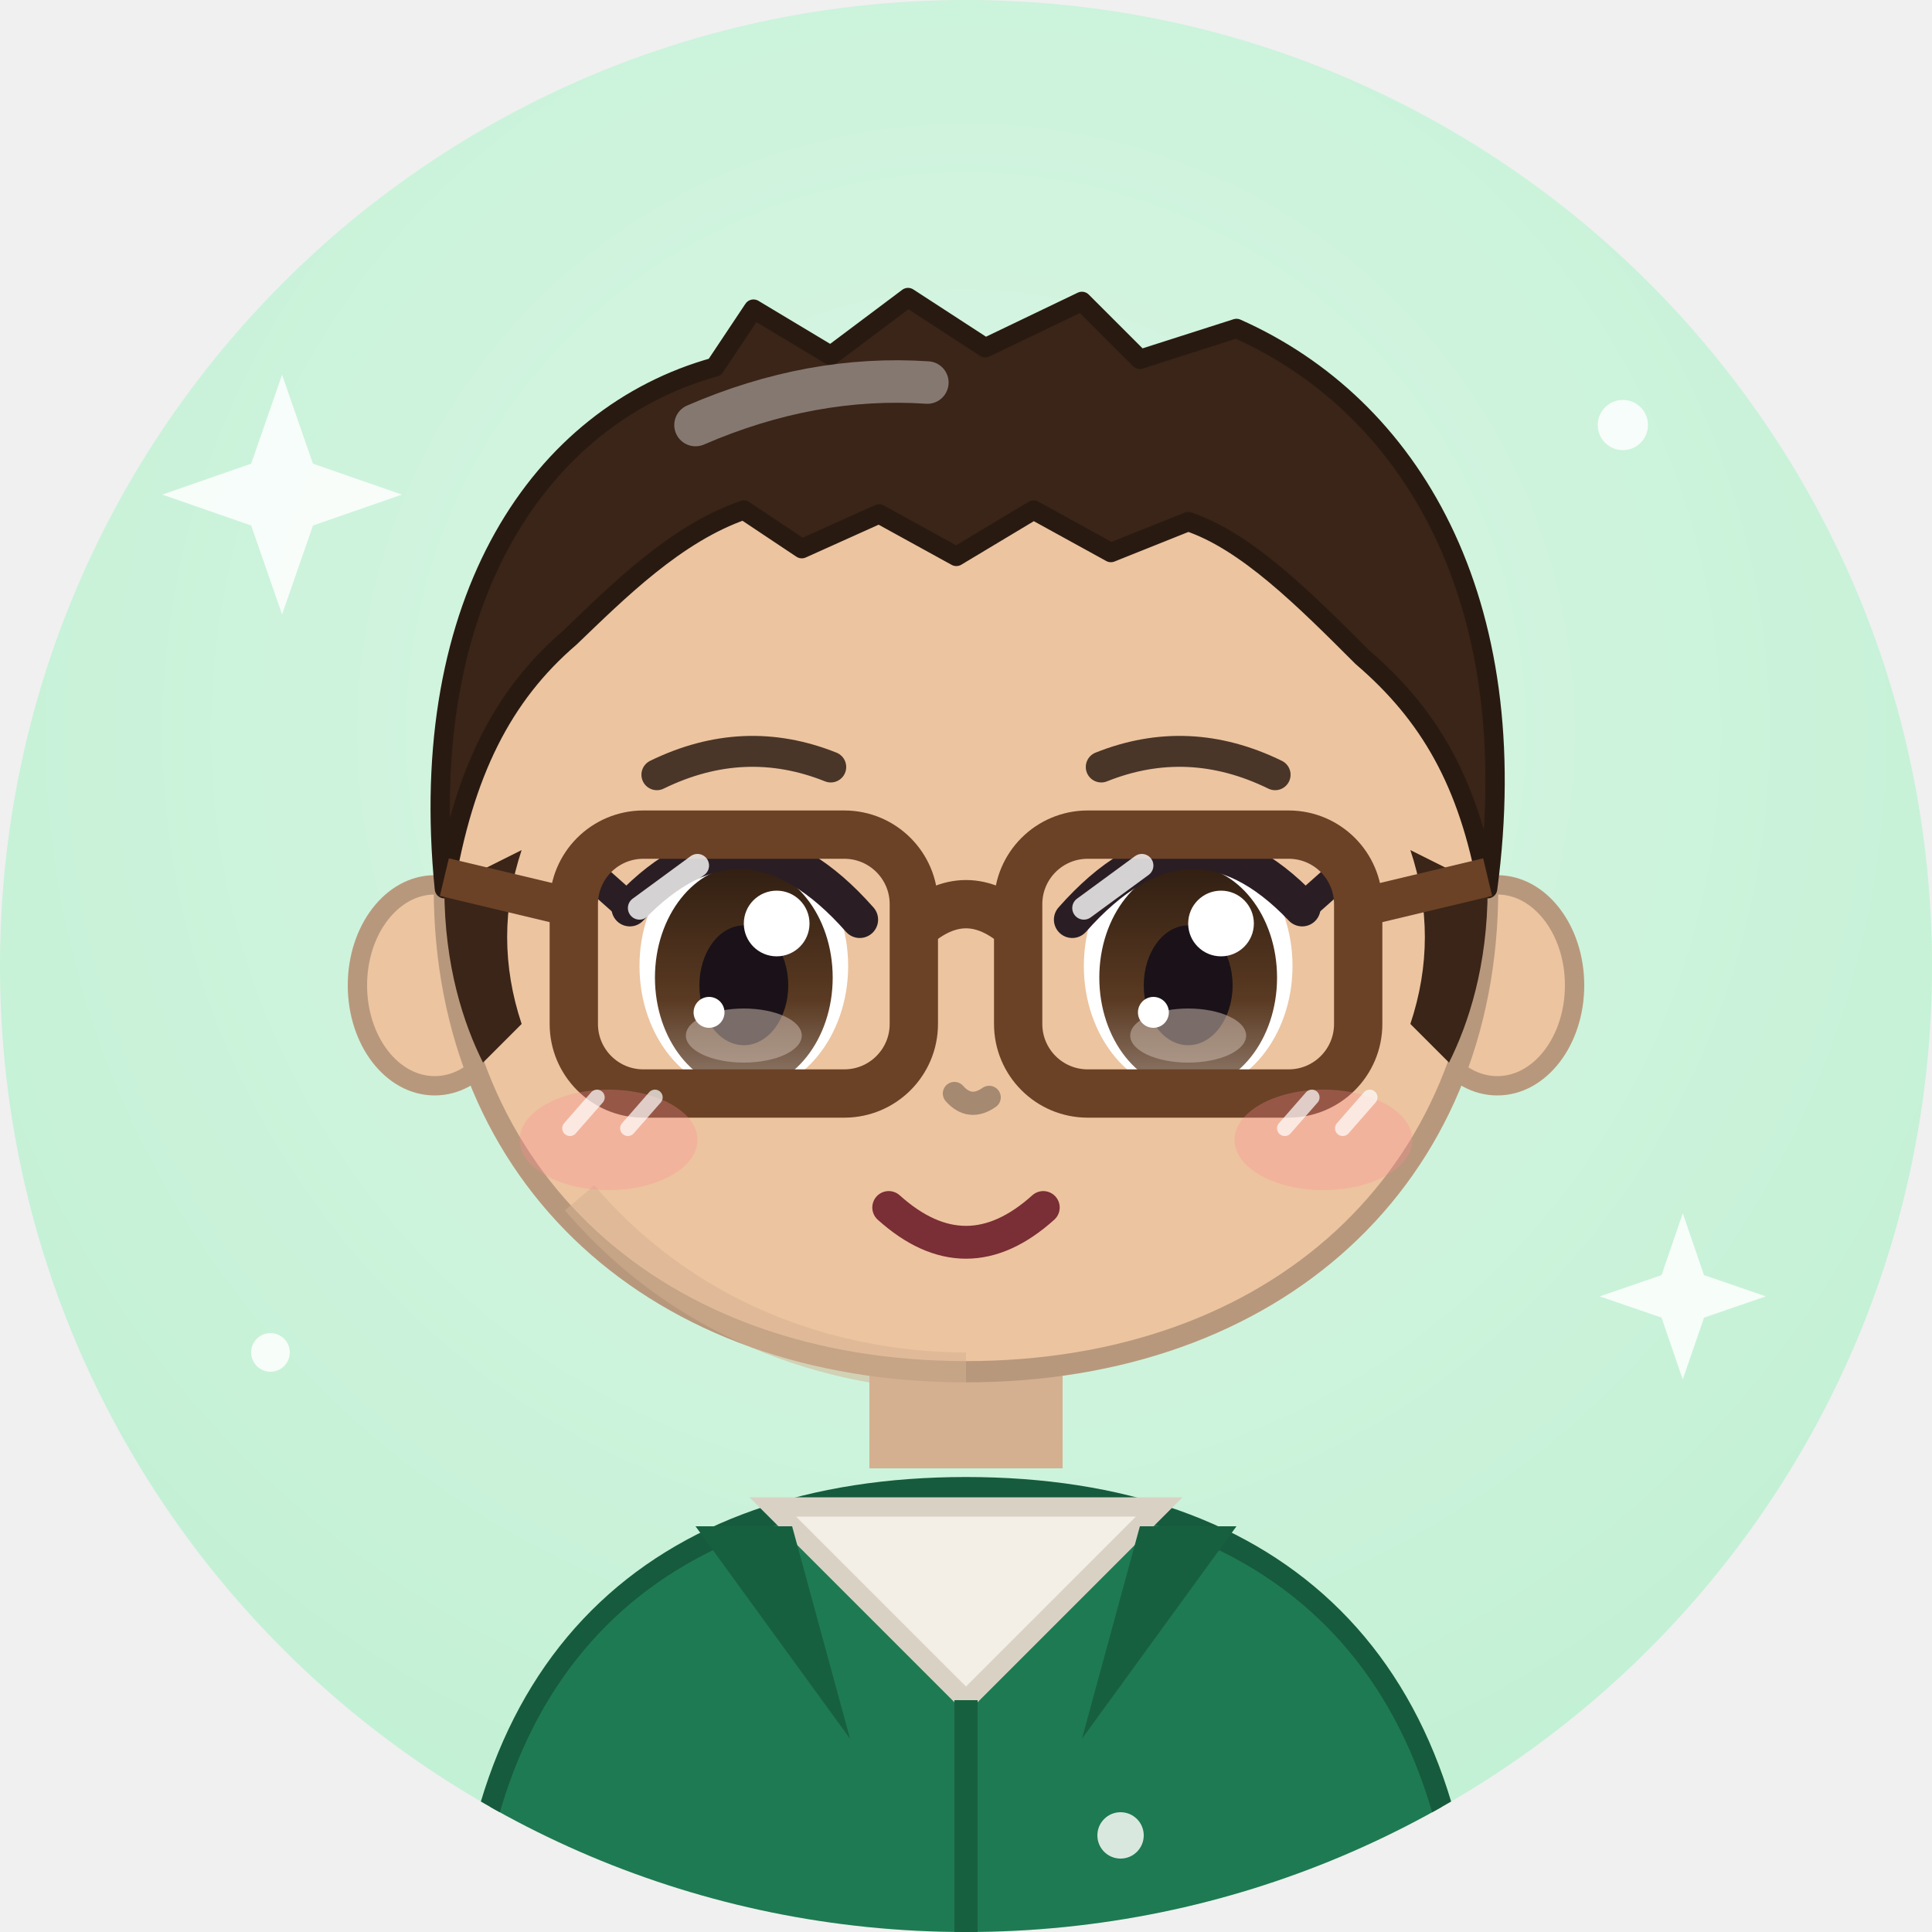
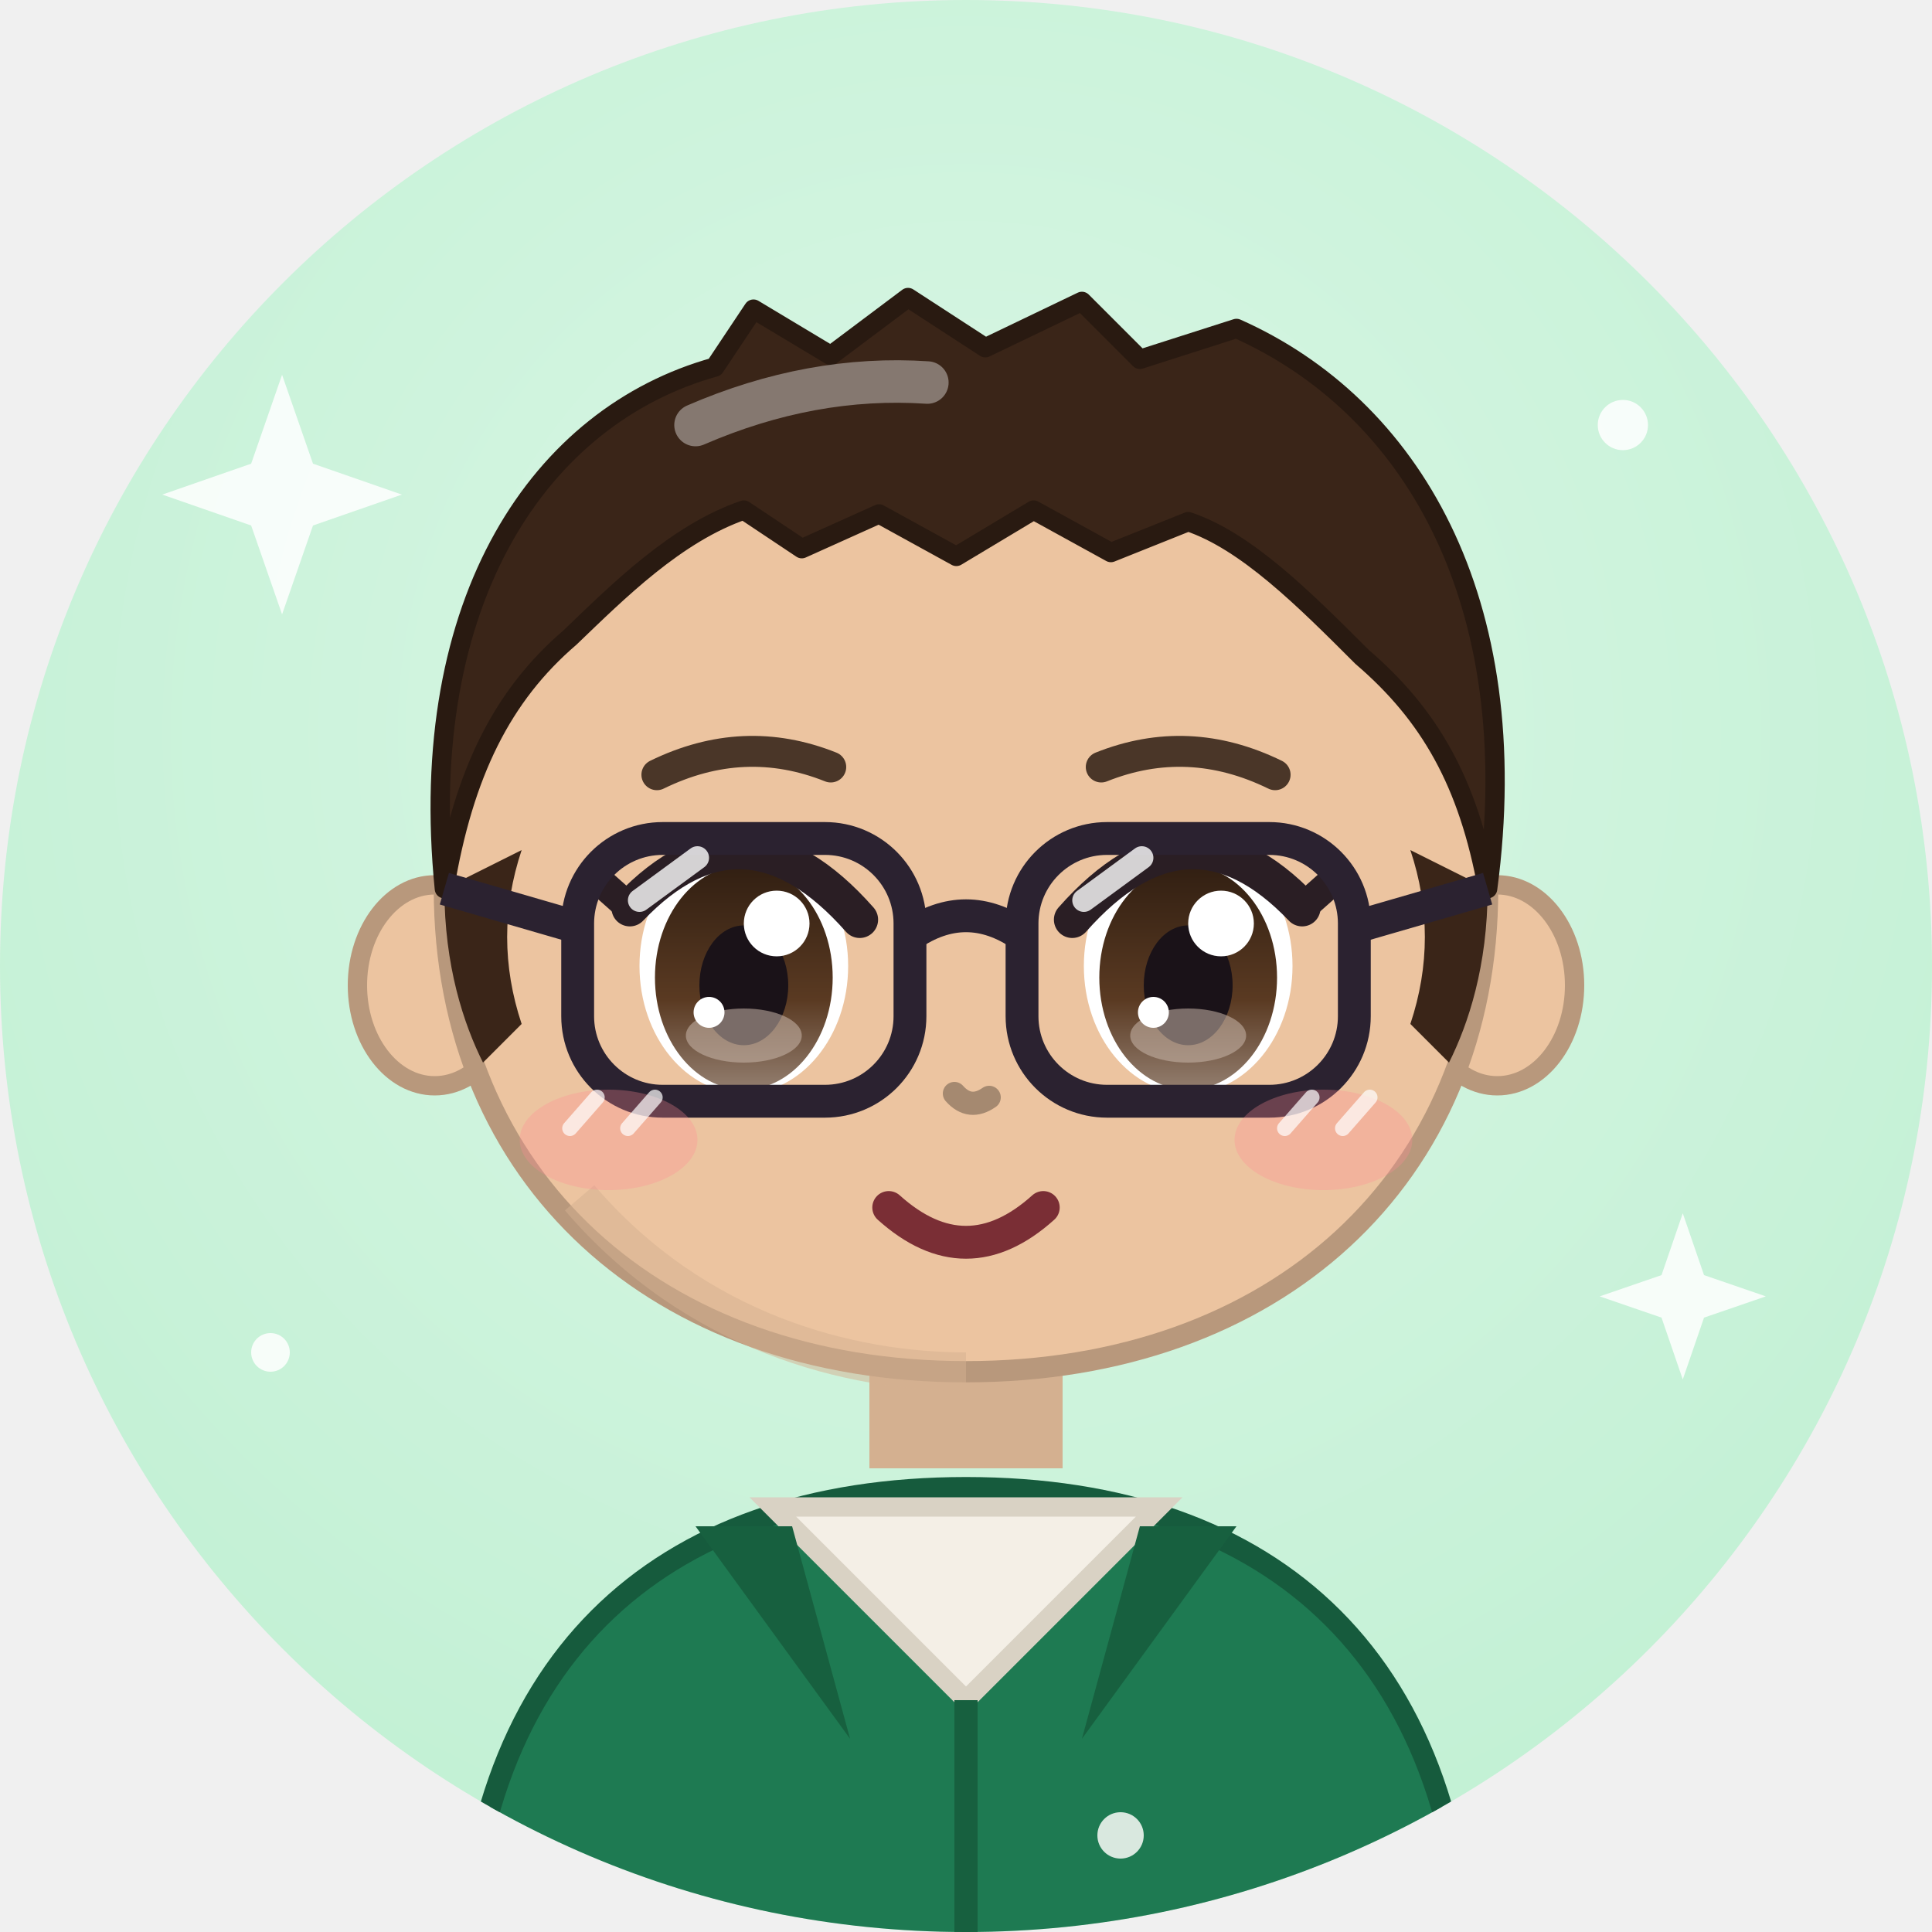
<svg xmlns="http://www.w3.org/2000/svg" viewBox="0 0 100 100" role="img" aria-label="you">
  <defs>
    <clipPath id="c">
      <circle cx="50" cy="50" r="50" />
    </clipPath>
    <radialGradient id="bg" cx="50%" cy="38%" r="70%">
      <stop offset="0" stop-color="#dbf6e6" />
      <stop offset="1" stop-color="#bff0d2" />
    </radialGradient>
    <linearGradient id="iris" x1="0" y1="0" x2="0" y2="1">
      <stop offset="0" stop-color="#311f12" />
      <stop offset=".6" stop-color="#5a3a22" />
      <stop offset="1" stop-color="#937e6f" />
    </linearGradient>
  </defs>
  <g clip-path="url(#c)">
    <rect width="100" height="100" fill="url(#bg)" />
    <g fill="#fff" opacity="0.85">
      <path d="M13 24 l1.6 -4.6 l1.6 4.6 l4.6 1.6 l-4.6 1.6 l-1.6 4.6 l-1.6 -4.6 l-4.6 -1.6Z" />
      <path d="M86 66 l1.1 -3.2 l1.1 3.2 l3.2 1.1 l-3.2 1.1 l-1.1 3.2 l-1.1 -3.2 l-3.2 -1.1Z" />
      <circle cx="84" cy="22" r="1.3" />
      <circle cx="14" cy="70" r="1" />
    </g>
    <rect x="45" y="66" width="10" height="10" fill="#d4b090" />
    <path d="M24 104 C24 86 34 77 50 77 C66 77 76 86 76 104Z" fill="#1e7a52" stroke="#165b3d" stroke-width="1.1" />
    <path d="M40 78 L50 88 L60 78Z" fill="#f4efe6" stroke="#d9d2c4" stroke-width="1" />
    <path d="M36 79 L44 90 L41 79Z M64 79 L56 90 L59 79Z" fill="#17603f" />
    <path d="M50 88 V104" stroke="#17603f" stroke-width="1.2" />
    <circle cx="58" cy="95" r="1.2" fill="#d9e8df" />
    <ellipse cx="22.5" cy="51" rx="4" ry="5.2" fill="#ecc4a0" stroke="#b8987c" stroke-width="1" />
    <ellipse cx="77.5" cy="51" rx="4" ry="5.2" fill="#ecc4a0" stroke="#b8987c" stroke-width="1" />
    <path d="M23 46 C23 29 35 20 50 20 C65 20 77 29 77 46 C77 61 66 71 50 71 C34 71 23 61 23 46Z" fill="#ecc4a0" stroke="#b8987c" stroke-width="1.1" />
    <path d="M30 62 C36 69 44 71 50 71" stroke="#d4b090" stroke-width="2" fill="none" opacity=".5" />
    <path d="M23 46 C21.5 31 28 21.5 37 19 L39 16 L43 18.4 L47 15.4 L51 18 L56 15.6 L59 18.6 L64 17 C73 21 79 31 77 46 C76 40.5 74 37 70.5 34 C67.5 31 64.5 28 61.5 27 L57.5 28.6 L53.5 26.4 L49.5 28.8 L45.5 26.6 L41.5 28.4 L38.5 26.4 C35 27.6 32 30.6 29.5 33 C26 36 24 40 23 46Z" fill="#3a2518" stroke="#291a11" stroke-width="1" stroke-linejoin="round" />
    <path d="M23 46 C23 50 24 53 25 55 L27 53 C26 50 26 47 27 44Z M77 46 C77 50 76 53 75 55 L73 53 C74 50 74 47 73 44Z" fill="#3a2518" />
    <path d="M36 22 Q42 19.4 48 19.8" stroke="#fff" stroke-width="2.2" fill="none" stroke-linecap="round" opacity=".38" />
    <ellipse cx="38.5" cy="50" rx="5.4" ry="6.6" fill="#fff" />
    <ellipse cx="38.5" cy="50.6" rx="4.6" ry="5.8" fill="url(#iris)" />
    <ellipse cx="38.5" cy="51" rx="2.3" ry="3.1" fill="#1a1218" />
    <ellipse cx="38.5" cy="53.6" rx="3" ry="1.4" fill="#c9b6a9" opacity=".55" />
    <circle cx="40.2" cy="47.8" r="1.7" fill="#fff" />
    <circle cx="36.7" cy="52.4" r=".8" fill="#fff" />
    <path d="M44.5 47.6 Q38.5 40.8 32.6 47" stroke="#2a1e24" stroke-width="1.9" fill="none" stroke-linecap="round" />
    <path d="M32.6 47 l-1.8 -1.6" stroke="#2a1e24" stroke-width="1.5" fill="none" stroke-linecap="round" />
    <ellipse cx="61.5" cy="50" rx="5.4" ry="6.6" fill="#fff" />
    <ellipse cx="61.5" cy="50.6" rx="4.6" ry="5.8" fill="url(#iris)" />
    <ellipse cx="61.5" cy="51" rx="2.3" ry="3.1" fill="#1a1218" />
    <ellipse cx="61.5" cy="53.6" rx="3" ry="1.4" fill="#c9b6a9" opacity=".55" />
    <circle cx="63.2" cy="47.8" r="1.7" fill="#fff" />
    <circle cx="59.7" cy="52.4" r=".8" fill="#fff" />
    <path d="M55.5 47.6 Q61.5 40.8 67.4 47" stroke="#2a1e24" stroke-width="1.9" fill="none" stroke-linecap="round" />
    <path d="M67.4 47 l1.8 -1.6" stroke="#2a1e24" stroke-width="1.5" fill="none" stroke-linecap="round" />
    <path d="M34.0 40.1 Q38.5 37.9 43.0 39.7 M57.0 39.7 Q61.5 37.9 66.0 40.1" stroke="#2e1d13" stroke-width="1.6" fill="none" stroke-linecap="round" opacity=".85" />
-     <g fill="none" stroke="#6b4226" stroke-width="2.5" stroke-linejoin="round">
-       <rect x="29.7" y="43.2" width="17.6" height="13.4" rx="3.6" />
-       <rect x="52.7" y="43.2" width="17.6" height="13.4" rx="3.6" />
-       <path d="M47.3 48 Q50 45.6 52.7 48" />
-       <path d="M29.7 47 L23 45.4 M70.3 47 L77 45.4" stroke-width="2" />
+     <g fill="none" stroke="#2b2230" stroke-width="1.7">
+       <rect x="29.9" y="43.4" width="17.2" height="13.6" rx="4.4" />
+       <rect x="52.9" y="43.4" width="17.2" height="13.6" rx="4.4" />
+       <path d="M47.1 48.4 Q50 46.4 52.9 48.4 M29.9 48 L23 46 M70.1 48 L77 46" />
    </g>
-     <path d="M33.1 47 l3 -2.2 M56.1 47 l3 -2.2" stroke="#fff" stroke-width="1.2" stroke-linecap="round" opacity=".8" />
+     <path d="M33.1 46.6 l3 -2.2 M56.1 46.6 l3 -2.2" stroke="#fff" stroke-width="1.2" stroke-linecap="round" opacity=".8" />
    <path d="M49.4 56.6 q.8 .9 1.8 .2" stroke="#a58970" stroke-width="1.2" fill="none" stroke-linecap="round" />
    <path d="M46 62.5 Q50 66.1 54 62.5" stroke="#7a2e35" stroke-width="1.7" fill="none" stroke-linecap="round" />
    <ellipse cx="31.5" cy="59" rx="4.6" ry="2.6" fill="#ff8a95" opacity="0.3" />
    <ellipse cx="68.5" cy="59" rx="4.6" ry="2.6" fill="#ff8a95" opacity="0.3" />
    <path d="M29.5 58.4 l1.4 -1.6 M32.5 58.4 l1.4 -1.6 M66.5 58.4 l1.4 -1.6 M69.5 58.4 l1.4 -1.6" stroke="#fff" stroke-width=".8" stroke-linecap="round" opacity=".7" />
  </g>
</svg>
